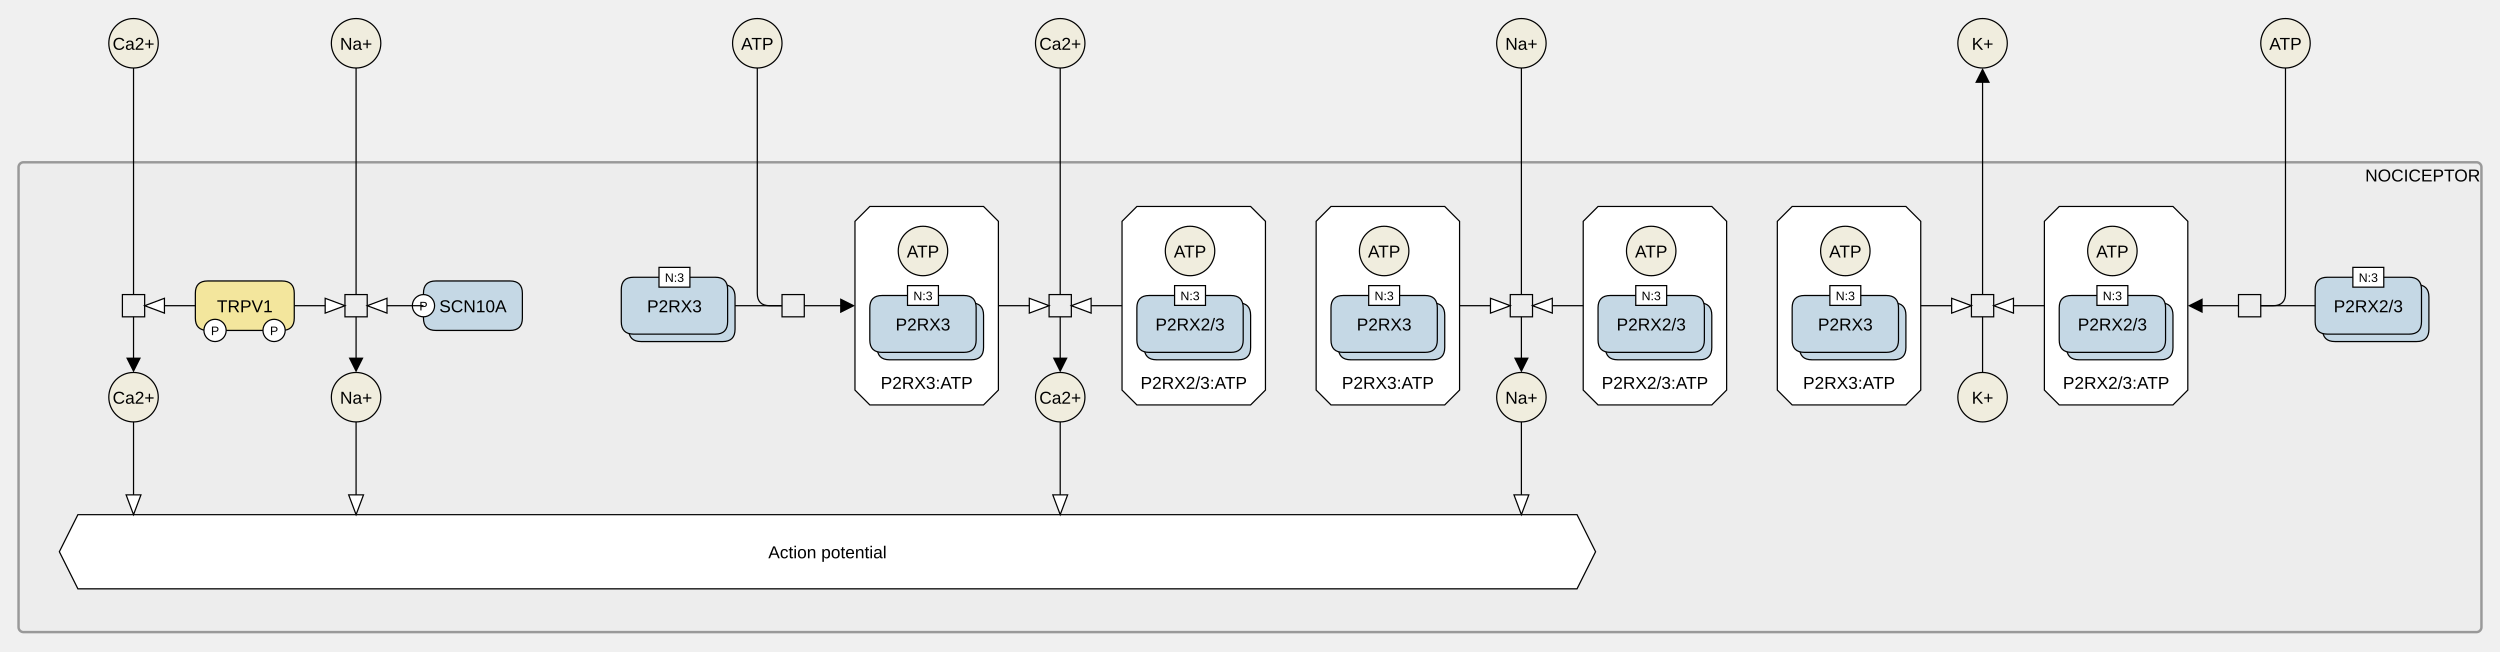
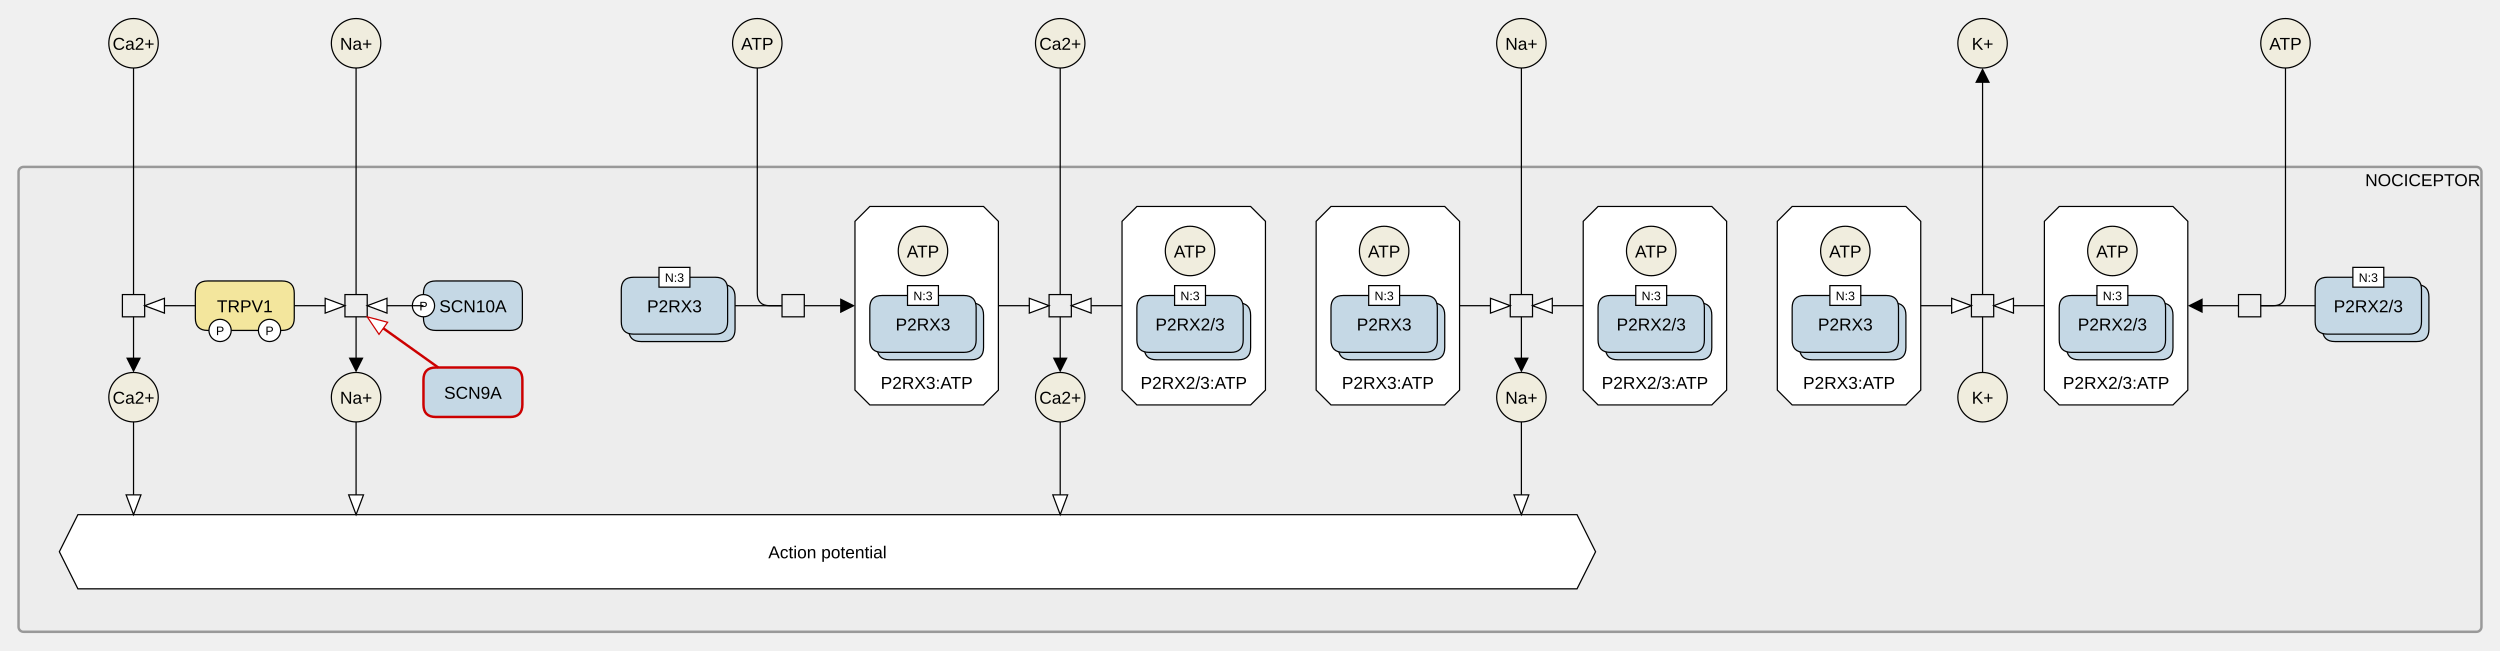
- <svg xmlns="http://www.w3.org/2000/svg" width="2022" height="527" viewBox="0 0 2022 527" stroke-linecap="butt" stroke-miterlimit="10">
+ <svg xmlns="http://www.w3.org/2000/svg" width="2022" height="526" viewBox="0 0 2022 526" stroke-linecap="butt" stroke-miterlimit="10">
  <g transform="translate(-25,-25)">
-     <path d="M40 160.25 C40 158.041 41.791 156.25 44 156.25 L2028 156.25 C2030.209 156.25 2032 158.041 2032 160.25 L2032 532.25 C2032 534.459 2030.209 536.25 2028 536.25 L44 536.25 C41.791 536.25 40 534.459 40 532.25 Z" fill="#999999" fill-opacity="0.031" stroke="none" />
-     <path d="M40 160.25 C40 158.041 41.791 156.25 44 156.25 L2028 156.25 C2030.209 156.25 2032 158.041 2032 160.25 L2032 532.25 C2032 534.459 2030.209 536.25 2028 536.25 L44 536.25 C41.791 536.25 40 534.459 40 532.25 Z" fill="none" stroke="#999999" stroke-width="2" />
-     <text x="1984.5" y="171.791" text-anchor="middle" font-family="'Dialog', Arial, Helvetica, sans-serif" font-size="14" fill="#000000" stroke="none" xml:space="preserve">NOCICEPTOR</text>
+     <path d="M40 164 C40 161.791 41.791 160 44 160 L2028 160 C2030.209 160 2032 161.791 2032 164 L2032 532 C2032 534.209 2030.209 536 2028 536 L44 536 C41.791 536 40 534.209 40 532 Z" fill="#999999" fill-opacity="0.031" stroke="none" />
+     <path d="M40 164 C40 161.791 41.791 160 44 160 L2028 160 C2030.209 160 2032 161.791 2032 164 L2032 532 C2032 534.209 2030.209 536 2028 536 L44 536 C41.791 536 40 534.209 40 532 Z" fill="none" stroke="#999999" stroke-width="2" />
+     <text x="1984.5" y="175.541" text-anchor="middle" font-family="'Dialog', Arial, Helvetica, sans-serif" font-size="14" fill="#000000" stroke="none" xml:space="preserve">NOCICEPTOR</text>
    <path d="M728.5 192 L820.5 192 L832.5 204 L832.5 340.5 L820.5 352.5 L728.5 352.5 L716.5 340.5 L716.5 204 Z" fill="#FFFFFF" stroke="none" />
    <path d="M728.5 192 L820.5 192 L832.5 204 L832.5 340.5 L820.5 352.5 L728.5 352.5 L716.5 340.5 L716.5 204 Z" fill="none" stroke="#000000" />
    <text x="774.5" y="339.541" text-anchor="middle" font-family="'Dialog', Arial, Helvetica, sans-serif" font-size="14" fill="#000000" stroke="none" xml:space="preserve">P2RX3:ATP</text>
    <path d="M734.5 280 Q734.5 270 744.5 270 L810.5 270 Q820.5 270 820.5 280 L820.5 306 Q820.5 316 810.5 316 L744.5 316 Q734.5 316 734.5 306 Z" fill="#C5D8E5" stroke="none" />
    <path d="M734.5 280 Q734.5 270 744.5 270 L810.5 270 Q820.5 270 820.5 280 L820.5 306 Q820.5 316 810.5 316 L744.5 316 Q734.5 316 734.5 306 Z" fill="none" stroke="#000000" />
    <path d="M728.5 274 Q728.5 264 738.5 264 L804.5 264 Q814.5 264 814.5 274 L814.5 300 Q814.5 310 804.5 310 L738.5 310 Q728.5 310 728.5 300 Z" fill="#C5D8E5" stroke="none" />
    <path d="M728.5 274 Q728.5 264 738.5 264 L804.5 264 Q814.5 264 814.5 274 L814.5 300 Q814.5 310 804.5 310 L738.5 310 Q728.5 310 728.5 300 Z" fill="none" stroke="#000000" />
    <text x="771.5" y="292.291" text-anchor="middle" font-family="'Dialog', Arial, Helvetica, sans-serif" font-size="14" fill="#000000" stroke="none" xml:space="preserve">P2RX3</text>
    <path d="M759 256 L784 256 L784 272 L759 272 Z" fill="#FFFFFF" stroke="none" />
    <path d="M759 256 L784 256 L784 272 L759 272 Z" fill="none" stroke="#000000" />
    <text x="771.5" y="267.779" text-anchor="middle" font-family="'Dialog', Arial, Helvetica, sans-serif" font-size="10" fill="#000000" stroke="none" xml:space="preserve">N:3</text>
    <path d="M751.5 228 C751.5 216.954 760.454 208 771.5 208 L771.5 208 C782.546 208 791.5 216.954 791.5 228 L791.5 228 C791.5 239.046 782.546 248 771.5 248 L771.5 248 C760.454 248 751.5 239.046 751.5 228 Z" fill="#F0EDDE" stroke="none" />
    <path d="M751.5 228 C751.5 216.954 760.454 208 771.5 208 L771.5 208 C782.546 208 791.5 216.954 791.5 228 L791.5 228 C791.5 239.046 782.546 248 771.5 248 L771.5 248 C760.454 248 751.5 239.046 751.5 228 Z" fill="none" stroke="#000000" />
    <text x="771.5" y="233.291" text-anchor="middle" font-family="'Dialog', Arial, Helvetica, sans-serif" font-size="14" fill="#000000" stroke="none" xml:space="preserve">ATP</text>
    <path d="M1690.5 192 L1782.5 192 L1794.5 204 L1794.5 340.5 L1782.5 352.5 L1690.5 352.5 L1678.5 340.5 L1678.5 204 Z" fill="#FFFFFF" stroke="none" />
    <path d="M1690.5 192 L1782.5 192 L1794.5 204 L1794.5 340.5 L1782.5 352.5 L1690.5 352.5 L1678.5 340.5 L1678.5 204 Z" fill="none" stroke="#000000" />
    <text x="1736.5" y="339.541" text-anchor="middle" font-family="'Dialog', Arial, Helvetica, sans-serif" font-size="14" fill="#000000" stroke="none" xml:space="preserve">P2RX2/3:ATP</text>
    <path d="M1696.5 280 Q1696.5 270 1706.5 270 L1772.5 270 Q1782.5 270 1782.5 280 L1782.5 306 Q1782.5 316 1772.5 316 L1706.5 316 Q1696.5 316 1696.5 306 Z" fill="#C5D8E5" stroke="none" />
    <path d="M1696.5 280 Q1696.5 270 1706.5 270 L1772.5 270 Q1782.5 270 1782.5 280 L1782.5 306 Q1782.5 316 1772.5 316 L1706.5 316 Q1696.5 316 1696.5 306 Z" fill="none" stroke="#000000" />
    <path d="M1690.5 274 Q1690.5 264 1700.5 264 L1766.5 264 Q1776.5 264 1776.5 274 L1776.5 300 Q1776.5 310 1766.5 310 L1700.5 310 Q1690.5 310 1690.5 300 Z" fill="#C5D8E5" stroke="none" />
    <path d="M1690.5 274 Q1690.5 264 1700.5 264 L1766.5 264 Q1776.5 264 1776.5 274 L1776.5 300 Q1776.5 310 1766.5 310 L1700.5 310 Q1690.5 310 1690.5 300 Z" fill="none" stroke="#000000" />
    <text x="1733.5" y="292.291" text-anchor="middle" font-family="'Dialog', Arial, Helvetica, sans-serif" font-size="14" fill="#000000" stroke="none" xml:space="preserve">P2RX2/3</text>
    <path d="M1721 256 L1746 256 L1746 272 L1721 272 Z" fill="#FFFFFF" stroke="none" />
    <path d="M1721 256 L1746 256 L1746 272 L1721 272 Z" fill="none" stroke="#000000" />
    <text x="1733.5" y="267.779" text-anchor="middle" font-family="'Dialog', Arial, Helvetica, sans-serif" font-size="10" fill="#000000" stroke="none" xml:space="preserve">N:3</text>
    <path d="M1713.5 228 C1713.5 216.954 1722.454 208 1733.5 208 L1733.5 208 C1744.546 208 1753.5 216.954 1753.5 228 L1753.5 228 C1753.5 239.046 1744.546 248 1733.5 248 L1733.5 248 C1722.454 248 1713.5 239.046 1713.5 228 Z" fill="#F0EDDE" stroke="none" />
    <path d="M1713.5 228 C1713.5 216.954 1722.454 208 1733.5 208 L1733.5 208 C1744.546 208 1753.5 216.954 1753.5 228 L1753.5 228 C1753.5 239.046 1744.546 248 1733.5 248 L1733.5 248 C1722.454 248 1713.5 239.046 1713.5 228 Z" fill="none" stroke="#000000" />
    <text x="1733.5" y="233.291" text-anchor="middle" font-family="'Dialog', Arial, Helvetica, sans-serif" font-size="14" fill="#000000" stroke="none" xml:space="preserve">ATP</text>
    <path d="M113 346.25 C113 335.204 121.954 326.25 133 326.25 L133 326.25 C144.046 326.25 153 335.204 153 346.25 L153 346.25 C153 357.296 144.046 366.25 133 366.25 L133 366.25 C121.954 366.25 113 357.296 113 346.25 Z" fill="#F0EDDE" stroke="none" />
    <path d="M113 346.25 C113 335.204 121.954 326.25 133 326.25 L133 326.25 C144.046 326.25 153 335.204 153 346.25 L153 346.25 C153 357.296 144.046 366.25 133 366.25 L133 366.25 C121.954 366.25 113 357.296 113 346.25 Z" fill="none" stroke="#000000" />
    <text x="133" y="351.541" text-anchor="middle" font-family="'Dialog', Arial, Helvetica, sans-serif" font-size="14" fill="#000000" stroke="none" xml:space="preserve">Ca2+</text>
    <path d="M293 346.25 C293 335.204 301.954 326.25 313 326.25 L313 326.25 C324.046 326.25 333 335.204 333 346.25 L333 346.25 C333 357.296 324.046 366.25 313 366.25 L313 366.25 C301.954 366.25 293 357.296 293 346.25 Z" fill="#F0EDDE" stroke="none" />
    <path d="M293 346.25 C293 335.204 301.954 326.25 313 326.25 L313 326.25 C324.046 326.25 333 335.204 333 346.25 L333 346.25 C333 357.296 324.046 366.25 313 366.25 L313 366.25 C301.954 366.25 293 357.296 293 346.25 Z" fill="none" stroke="#000000" />
    <text x="313" y="351.541" text-anchor="middle" font-family="'Dialog', Arial, Helvetica, sans-serif" font-size="14" fill="#000000" stroke="none" xml:space="preserve">Na+</text>
    <path d="M183 262.25 Q183 252.25 193 252.25 L253 252.25 Q263 252.25 263 262.25 L263 282.25 Q263 292.25 253 292.25 L193 292.25 Q183 292.25 183 282.25 Z" fill="#F3E69D" stroke="none" />
    <path d="M183 262.25 Q183 252.25 193 252.25 L253 252.25 Q263 252.25 263 262.25 L263 282.25 Q263 292.25 253 292.25 L193 292.25 Q183 292.25 183 282.25 Z" fill="none" stroke="#000000" />
    <text x="223" y="277.541" text-anchor="middle" font-family="'Dialog', Arial, Helvetica, sans-serif" font-size="14" fill="#000000" stroke="none" xml:space="preserve">TRPV1</text>
-     <path d="M189.928 292.25 C189.928 287.279 193.957 283.25 198.928 283.25 L198.928 283.25 C203.898 283.25 207.928 287.279 207.928 292.25 L207.928 292.25 C207.928 297.221 203.898 301.25 198.928 301.25 L198.928 301.25 C193.957 301.25 189.928 297.221 189.928 292.25 Z" fill="#FFFFFF" stroke="none" />
-     <path d="M189.928 292.25 C189.928 287.279 193.957 283.25 198.928 283.25 L198.928 283.25 C203.898 283.25 207.928 287.279 207.928 292.25 L207.928 292.25 C207.928 297.221 203.898 301.25 198.928 301.25 L198.928 301.25 C193.957 301.25 189.928 297.221 189.928 292.25 Z" fill="none" stroke="#000000" />
-     <text x="198.928" y="296.029" text-anchor="middle" font-family="'Dialog', Arial, Helvetica, sans-serif" font-size="10" fill="#000000" stroke="none" xml:space="preserve">P</text>
-     <path d="M237.677 292.25 C237.677 287.279 241.706 283.25 246.677 283.25 L246.677 283.25 C251.647 283.25 255.677 287.279 255.677 292.25 L255.677 292.25 C255.677 297.221 251.647 301.25 246.677 301.25 L246.677 301.25 C241.706 301.25 237.677 297.221 237.677 292.25 Z" fill="#FFFFFF" stroke="none" />
-     <path d="M237.677 292.25 C237.677 287.279 241.706 283.25 246.677 283.25 L246.677 283.25 C251.647 283.25 255.677 287.279 255.677 292.25 L255.677 292.25 C255.677 297.221 251.647 301.25 246.677 301.25 L246.677 301.25 C241.706 301.25 237.677 297.221 237.677 292.25 Z" fill="none" stroke="#000000" />
-     <text x="246.677" y="296.029" text-anchor="middle" font-family="'Dialog', Arial, Helvetica, sans-serif" font-size="10" fill="#000000" stroke="none" xml:space="preserve">P</text>
+     <path d="M194 292.25 C194 287.279 198.029 283.25 203 283.25 L203 283.25 C207.971 283.25 212 287.279 212 292.25 L212 292.25 C212 297.221 207.971 301.25 203 301.25 L203 301.25 C198.029 301.25 194 297.221 194 292.25 Z" fill="#FFFFFF" stroke="none" />
+     <path d="M194 292.25 C194 287.279 198.029 283.25 203 283.25 L203 283.25 C207.971 283.25 212 287.279 212 292.25 L212 292.25 C212 297.221 207.971 301.25 203 301.25 L203 301.25 C198.029 301.25 194 297.221 194 292.25 Z" fill="none" stroke="#000000" />
+     <text x="203" y="296.029" text-anchor="middle" font-family="'Dialog', Arial, Helvetica, sans-serif" font-size="10" fill="#000000" stroke="none" xml:space="preserve">P</text>
+     <path d="M234 292.25 C234 287.279 238.029 283.25 243 283.25 L243 283.25 C247.971 283.25 252 287.279 252 292.25 L252 292.25 C252 297.221 247.971 301.25 243 301.25 L243 301.25 C238.029 301.25 234 297.221 234 292.25 Z" fill="#FFFFFF" stroke="none" />
+     <path d="M234 292.25 C234 287.279 238.029 283.25 243 283.25 L243 283.25 C247.971 283.25 252 287.279 252 292.25 L252 292.25 C252 297.221 247.971 301.25 243 301.25 L243 301.25 C238.029 301.25 234 297.221 234 292.25 Z" fill="none" stroke="#000000" />
+     <text x="243" y="296.029" text-anchor="middle" font-family="'Dialog', Arial, Helvetica, sans-serif" font-size="10" fill="#000000" stroke="none" xml:space="preserve">P</text>
    <path d="M88 441.25 L1300.5 441.25 L1315.5 471.25 L1300.5 501.25 L88 501.25 L73 471.25 Z" fill="#FFFFFF" stroke="none" />
    <path d="M88 441.25 L1300.5 441.25 L1315.5 471.25 L1300.5 501.25 L88 501.25 L73 471.25 Z" fill="none" stroke="#000000" />
    <text x="694.25" y="476.541" text-anchor="middle" font-family="'Dialog', Arial, Helvetica, sans-serif" font-size="14" fill="#000000" stroke="none" xml:space="preserve">Action potential</text>
    <path d="M533.5 265.25 Q533.5 255.25 543.5 255.25 L609.5 255.25 Q619.5 255.25 619.5 265.25 L619.5 291.25 Q619.5 301.25 609.5 301.25 L543.5 301.25 Q533.5 301.25 533.5 291.25 Z" fill="#C5D8E5" stroke="none" />
    <path d="M533.5 265.25 Q533.5 255.25 543.5 255.25 L609.5 255.25 Q619.5 255.25 619.5 265.25 L619.5 291.25 Q619.5 301.25 609.5 301.25 L543.5 301.25 Q533.5 301.25 533.5 291.25 Z" fill="none" stroke="#000000" />
    <path d="M527.5 259.25 Q527.5 249.25 537.5 249.25 L603.5 249.25 Q613.5 249.25 613.5 259.25 L613.5 285.25 Q613.5 295.25 603.5 295.25 L537.5 295.25 Q527.5 295.25 527.5 285.25 Z" fill="#C5D8E5" stroke="none" />
    <path d="M527.5 259.25 Q527.5 249.25 537.5 249.25 L603.5 249.25 Q613.5 249.25 613.5 259.25 L613.5 285.25 Q613.5 295.25 603.5 295.25 L537.5 295.25 Q527.5 295.25 527.5 285.25 Z" fill="none" stroke="#000000" />
    <text x="570.5" y="277.541" text-anchor="middle" font-family="'Dialog', Arial, Helvetica, sans-serif" font-size="14" fill="#000000" stroke="none" xml:space="preserve">P2RX3</text>
    <path d="M558 241.25 L583 241.25 L583 257.25 L558 257.25 Z" fill="#FFFFFF" stroke="none" />
    <path d="M558 241.25 L583 241.25 L583 257.25 L558 257.25 Z" fill="none" stroke="#000000" />
    <text x="570.5" y="253.03" text-anchor="middle" font-family="'Dialog', Arial, Helvetica, sans-serif" font-size="10" fill="#000000" stroke="none" xml:space="preserve">N:3</text>
    <path d="M862.5 346.25 C862.5 335.204 871.454 326.25 882.5 326.25 L882.5 326.25 C893.546 326.25 902.5 335.204 902.5 346.25 L902.5 346.25 C902.5 357.296 893.546 366.25 882.5 366.25 L882.5 366.25 C871.454 366.25 862.5 357.296 862.5 346.25 Z" fill="#F0EDDE" stroke="none" />
    <path d="M862.5 346.25 C862.5 335.204 871.454 326.25 882.5 326.25 L882.5 326.25 C893.546 326.25 902.5 335.204 902.5 346.25 L902.5 346.25 C902.5 357.296 893.546 366.25 882.5 366.25 L882.5 366.25 C871.454 366.25 862.5 357.296 862.5 346.25 Z" fill="none" stroke="#000000" />
    <text x="882.5" y="351.541" text-anchor="middle" font-family="'Dialog', Arial, Helvetica, sans-serif" font-size="14" fill="#000000" stroke="none" xml:space="preserve">Ca2+</text>
    <path d="M1235.5 346.25 C1235.5 335.204 1244.454 326.25 1255.5 326.25 L1255.5 326.25 C1266.546 326.25 1275.5 335.204 1275.5 346.25 L1275.5 346.25 C1275.5 357.296 1266.546 366.25 1255.5 366.25 L1255.5 366.25 C1244.454 366.25 1235.5 357.296 1235.5 346.25 Z" fill="#F0EDDE" stroke="none" />
    <path d="M1235.5 346.25 C1235.5 335.204 1244.454 326.25 1255.5 326.25 L1255.5 326.25 C1266.546 326.25 1275.5 335.204 1275.5 346.25 L1275.5 346.25 C1275.5 357.296 1266.546 366.25 1255.5 366.25 L1255.5 366.25 C1244.454 366.25 1235.5 357.296 1235.5 346.25 Z" fill="none" stroke="#000000" />
    <text x="1255.5" y="351.541" text-anchor="middle" font-family="'Dialog', Arial, Helvetica, sans-serif" font-size="14" fill="#000000" stroke="none" xml:space="preserve">Na+</text>
    <path d="M1608.5 346.25 C1608.5 335.204 1617.454 326.25 1628.5 326.25 L1628.5 326.25 C1639.546 326.25 1648.5 335.204 1648.5 346.25 L1648.5 346.25 C1648.5 357.296 1639.546 366.25 1628.5 366.25 L1628.5 366.25 C1617.454 366.25 1608.5 357.296 1608.5 346.25 Z" fill="#F0EDDE" stroke="none" />
    <path d="M1608.5 346.25 C1608.5 335.204 1617.454 326.25 1628.5 326.25 L1628.5 326.25 C1639.546 326.25 1648.5 335.204 1648.5 346.25 L1648.5 346.25 C1648.5 357.296 1639.546 366.25 1628.5 366.25 L1628.5 366.25 C1617.454 366.25 1608.5 357.296 1608.5 346.25 Z" fill="none" stroke="#000000" />
    <text x="1628.5" y="351.541" text-anchor="middle" font-family="'Dialog', Arial, Helvetica, sans-serif" font-size="14" fill="#000000" stroke="none" xml:space="preserve">K+</text>
    <path d="M1903.5 265.25 Q1903.5 255.25 1913.5 255.25 L1979.5 255.25 Q1989.5 255.25 1989.5 265.25 L1989.5 291.25 Q1989.5 301.25 1979.5 301.25 L1913.5 301.25 Q1903.5 301.25 1903.5 291.25 Z" fill="#C5D8E5" stroke="none" />
    <path d="M1903.5 265.25 Q1903.5 255.25 1913.5 255.25 L1979.5 255.25 Q1989.5 255.25 1989.5 265.25 L1989.5 291.25 Q1989.5 301.25 1979.5 301.25 L1913.5 301.25 Q1903.5 301.25 1903.5 291.25 Z" fill="none" stroke="#000000" />
    <path d="M1897.5 259.25 Q1897.5 249.25 1907.5 249.25 L1973.5 249.25 Q1983.5 249.25 1983.5 259.25 L1983.5 285.25 Q1983.5 295.25 1973.5 295.25 L1907.5 295.25 Q1897.5 295.25 1897.5 285.25 Z" fill="#C5D8E5" stroke="none" />
    <path d="M1897.5 259.25 Q1897.5 249.25 1907.5 249.25 L1973.5 249.25 Q1983.5 249.25 1983.5 259.25 L1983.5 285.25 Q1983.5 295.25 1973.5 295.25 L1907.5 295.25 Q1897.5 295.25 1897.5 285.25 Z" fill="none" stroke="#000000" />
    <text x="1940.5" y="277.541" text-anchor="middle" font-family="'Dialog', Arial, Helvetica, sans-serif" font-size="14" fill="#000000" stroke="none" xml:space="preserve">P2RX2/3</text>
    <path d="M1928 241.25 L1953 241.25 L1953 257.25 L1928 257.25 Z" fill="#FFFFFF" stroke="none" />
    <path d="M1928 241.25 L1953 241.25 L1953 257.25 L1928 257.25 Z" fill="none" stroke="#000000" />
    <text x="1940.5" y="253.03" text-anchor="middle" font-family="'Dialog', Arial, Helvetica, sans-serif" font-size="10" fill="#000000" stroke="none" xml:space="preserve">N:3</text>
    <path d="M367.5 262.25 Q367.5 252.25 377.5 252.25 L437.5 252.25 Q447.5 252.25 447.5 262.25 L447.5 282.25 Q447.5 292.25 437.5 292.25 L377.5 292.25 Q367.5 292.25 367.5 282.25 Z" fill="#C5D8E5" stroke="none" />
    <path d="M367.5 262.25 Q367.5 252.25 377.5 252.25 L437.5 252.25 Q447.5 252.25 447.5 262.25 L447.5 282.25 Q447.5 292.25 437.5 292.25 L377.5 292.25 Q367.5 292.25 367.5 282.25 Z" fill="none" stroke="#000000" />
    <text x="407.5" y="277.541" text-anchor="middle" font-family="'Dialog', Arial, Helvetica, sans-serif" font-size="14" fill="#000000" stroke="none" xml:space="preserve">SCN10A</text>
    <path d="M358.5 272.25 C358.5 267.279 362.529 263.25 367.5 263.25 L367.5 263.25 C372.471 263.25 376.5 267.279 376.5 272.25 L376.5 272.25 C376.5 277.221 372.471 281.25 367.5 281.25 L367.5 281.25 C362.529 281.25 358.5 277.221 358.5 272.25 Z" fill="#FFFFFF" stroke="none" />
    <path d="M358.5 272.25 C358.5 267.279 362.529 263.25 367.5 263.25 L367.5 263.25 C372.471 263.25 376.5 267.279 376.5 272.25 L376.5 272.25 C376.5 277.221 372.471 281.25 367.5 281.25 L367.5 281.25 C362.529 281.25 358.5 277.221 358.5 272.25 Z" fill="none" stroke="#000000" />
    <text x="367.5" y="276.029" text-anchor="middle" font-family="'Dialog', Arial, Helvetica, sans-serif" font-size="10" fill="#000000" stroke="none" xml:space="preserve">P</text>
    <path d="M1101.5 192 L1193.5 192 L1205.5 204 L1205.5 340.5 L1193.5 352.5 L1101.5 352.5 L1089.5 340.5 L1089.5 204 Z" fill="#FFFFFF" stroke="none" />
    <path d="M1101.5 192 L1193.5 192 L1205.5 204 L1205.5 340.5 L1193.5 352.5 L1101.5 352.5 L1089.5 340.5 L1089.5 204 Z" fill="none" stroke="#000000" />
    <text x="1147.5" y="339.541" text-anchor="middle" font-family="'Dialog', Arial, Helvetica, sans-serif" font-size="14" fill="#000000" stroke="none" xml:space="preserve">P2RX3:ATP</text>
    <path d="M1107.5 280 Q1107.5 270 1117.5 270 L1183.5 270 Q1193.5 270 1193.5 280 L1193.5 306 Q1193.5 316 1183.5 316 L1117.5 316 Q1107.5 316 1107.5 306 Z" fill="#C5D8E5" stroke="none" />
    <path d="M1107.5 280 Q1107.5 270 1117.5 270 L1183.5 270 Q1193.5 270 1193.5 280 L1193.5 306 Q1193.5 316 1183.5 316 L1117.5 316 Q1107.5 316 1107.5 306 Z" fill="none" stroke="#000000" />
    <path d="M1101.5 274 Q1101.5 264 1111.5 264 L1177.5 264 Q1187.5 264 1187.5 274 L1187.5 300 Q1187.5 310 1177.5 310 L1111.5 310 Q1101.5 310 1101.5 300 Z" fill="#C5D8E5" stroke="none" />
    <path d="M1101.5 274 Q1101.5 264 1111.5 264 L1177.5 264 Q1187.5 264 1187.5 274 L1187.5 300 Q1187.5 310 1177.5 310 L1111.5 310 Q1101.5 310 1101.5 300 Z" fill="none" stroke="#000000" />
    <text x="1144.5" y="292.291" text-anchor="middle" font-family="'Dialog', Arial, Helvetica, sans-serif" font-size="14" fill="#000000" stroke="none" xml:space="preserve">P2RX3</text>
    <path d="M1132 256 L1157 256 L1157 272 L1132 272 Z" fill="#FFFFFF" stroke="none" />
    <path d="M1132 256 L1157 256 L1157 272 L1132 272 Z" fill="none" stroke="#000000" />
    <text x="1144.5" y="267.779" text-anchor="middle" font-family="'Dialog', Arial, Helvetica, sans-serif" font-size="10" fill="#000000" stroke="none" xml:space="preserve">N:3</text>
    <path d="M1124.5 228 C1124.5 216.954 1133.454 208 1144.5 208 L1144.5 208 C1155.546 208 1164.5 216.954 1164.5 228 L1164.5 228 C1164.5 239.046 1155.546 248 1144.5 248 L1144.5 248 C1133.454 248 1124.5 239.046 1124.5 228 Z" fill="#F0EDDE" stroke="none" />
    <path d="M1124.5 228 C1124.5 216.954 1133.454 208 1144.5 208 L1144.5 208 C1155.546 208 1164.5 216.954 1164.5 228 L1164.5 228 C1164.5 239.046 1155.546 248 1144.5 248 L1144.5 248 C1133.454 248 1124.5 239.046 1124.5 228 Z" fill="none" stroke="#000000" />
    <text x="1144.5" y="233.291" text-anchor="middle" font-family="'Dialog', Arial, Helvetica, sans-serif" font-size="14" fill="#000000" stroke="none" xml:space="preserve">ATP</text>
    <path d="M1474.5 192 L1566.5 192 L1578.5 204 L1578.5 340.5 L1566.5 352.5 L1474.5 352.5 L1462.5 340.5 L1462.5 204 Z" fill="#FFFFFF" stroke="none" />
    <path d="M1474.5 192 L1566.5 192 L1578.5 204 L1578.5 340.5 L1566.5 352.5 L1474.5 352.5 L1462.5 340.5 L1462.5 204 Z" fill="none" stroke="#000000" />
    <text x="1520.5" y="339.541" text-anchor="middle" font-family="'Dialog', Arial, Helvetica, sans-serif" font-size="14" fill="#000000" stroke="none" xml:space="preserve">P2RX3:ATP</text>
    <path d="M1480.5 280 Q1480.5 270 1490.5 270 L1556.5 270 Q1566.5 270 1566.5 280 L1566.5 306 Q1566.5 316 1556.5 316 L1490.5 316 Q1480.5 316 1480.5 306 Z" fill="#C5D8E5" stroke="none" />
    <path d="M1480.5 280 Q1480.5 270 1490.5 270 L1556.5 270 Q1566.5 270 1566.5 280 L1566.5 306 Q1566.5 316 1556.5 316 L1490.5 316 Q1480.5 316 1480.5 306 Z" fill="none" stroke="#000000" />
    <path d="M1474.5 274 Q1474.5 264 1484.5 264 L1550.5 264 Q1560.5 264 1560.5 274 L1560.5 300 Q1560.5 310 1550.5 310 L1484.5 310 Q1474.5 310 1474.5 300 Z" fill="#C5D8E5" stroke="none" />
    <path d="M1474.5 274 Q1474.5 264 1484.5 264 L1550.5 264 Q1560.5 264 1560.5 274 L1560.5 300 Q1560.5 310 1550.5 310 L1484.5 310 Q1474.5 310 1474.5 300 Z" fill="none" stroke="#000000" />
    <text x="1517.5" y="292.291" text-anchor="middle" font-family="'Dialog', Arial, Helvetica, sans-serif" font-size="14" fill="#000000" stroke="none" xml:space="preserve">P2RX3</text>
    <path d="M1505 256 L1530 256 L1530 272 L1505 272 Z" fill="#FFFFFF" stroke="none" />
    <path d="M1505 256 L1530 256 L1530 272 L1505 272 Z" fill="none" stroke="#000000" />
    <text x="1517.5" y="267.779" text-anchor="middle" font-family="'Dialog', Arial, Helvetica, sans-serif" font-size="10" fill="#000000" stroke="none" xml:space="preserve">N:3</text>
    <path d="M1497.5 228 C1497.5 216.954 1506.454 208 1517.5 208 L1517.5 208 C1528.546 208 1537.5 216.954 1537.5 228 L1537.5 228 C1537.5 239.046 1528.546 248 1517.5 248 L1517.5 248 C1506.454 248 1497.5 239.046 1497.5 228 Z" fill="#F0EDDE" stroke="none" />
    <path d="M1497.5 228 C1497.5 216.954 1506.454 208 1517.5 208 L1517.5 208 C1528.546 208 1537.5 216.954 1537.5 228 L1537.5 228 C1537.5 239.046 1528.546 248 1517.5 248 L1517.5 248 C1506.454 248 1497.5 239.046 1497.5 228 Z" fill="none" stroke="#000000" />
    <text x="1517.5" y="233.291" text-anchor="middle" font-family="'Dialog', Arial, Helvetica, sans-serif" font-size="14" fill="#000000" stroke="none" xml:space="preserve">ATP</text>
    <path d="M944.5 192 L1036.5 192 L1048.5 204 L1048.5 340.5 L1036.5 352.5 L944.5 352.5 L932.5 340.5 L932.5 204 Z" fill="#FFFFFF" stroke="none" />
    <path d="M944.5 192 L1036.5 192 L1048.5 204 L1048.5 340.5 L1036.5 352.5 L944.5 352.5 L932.5 340.5 L932.5 204 Z" fill="none" stroke="#000000" />
    <text x="990.5" y="339.541" text-anchor="middle" font-family="'Dialog', Arial, Helvetica, sans-serif" font-size="14" fill="#000000" stroke="none" xml:space="preserve">P2RX2/3:ATP</text>
    <path d="M950.5 280 Q950.5 270 960.5 270 L1026.5 270 Q1036.5 270 1036.5 280 L1036.5 306 Q1036.5 316 1026.5 316 L960.5 316 Q950.5 316 950.5 306 Z" fill="#C5D8E5" stroke="none" />
    <path d="M950.5 280 Q950.5 270 960.5 270 L1026.5 270 Q1036.5 270 1036.5 280 L1036.5 306 Q1036.5 316 1026.5 316 L960.5 316 Q950.5 316 950.5 306 Z" fill="none" stroke="#000000" />
    <path d="M944.5 274 Q944.5 264 954.5 264 L1020.5 264 Q1030.5 264 1030.5 274 L1030.5 300 Q1030.5 310 1020.5 310 L954.5 310 Q944.5 310 944.5 300 Z" fill="#C5D8E5" stroke="none" />
    <path d="M944.5 274 Q944.5 264 954.5 264 L1020.5 264 Q1030.5 264 1030.5 274 L1030.5 300 Q1030.5 310 1020.5 310 L954.5 310 Q944.5 310 944.5 300 Z" fill="none" stroke="#000000" />
    <text x="987.5" y="292.291" text-anchor="middle" font-family="'Dialog', Arial, Helvetica, sans-serif" font-size="14" fill="#000000" stroke="none" xml:space="preserve">P2RX2/3</text>
    <path d="M975 256 L1000 256 L1000 272 L975 272 Z" fill="#FFFFFF" stroke="none" />
    <path d="M975 256 L1000 256 L1000 272 L975 272 Z" fill="none" stroke="#000000" />
    <text x="987.5" y="267.779" text-anchor="middle" font-family="'Dialog', Arial, Helvetica, sans-serif" font-size="10" fill="#000000" stroke="none" xml:space="preserve">N:3</text>
    <path d="M967.5 228 C967.5 216.954 976.454 208 987.5 208 L987.5 208 C998.546 208 1007.5 216.954 1007.5 228 L1007.5 228 C1007.5 239.046 998.546 248 987.5 248 L987.5 248 C976.454 248 967.5 239.046 967.5 228 Z" fill="#F0EDDE" stroke="none" />
    <path d="M967.5 228 C967.5 216.954 976.454 208 987.5 208 L987.5 208 C998.546 208 1007.5 216.954 1007.5 228 L1007.5 228 C1007.5 239.046 998.546 248 987.5 248 L987.5 248 C976.454 248 967.5 239.046 967.5 228 Z" fill="none" stroke="#000000" />
    <text x="987.5" y="233.291" text-anchor="middle" font-family="'Dialog', Arial, Helvetica, sans-serif" font-size="14" fill="#000000" stroke="none" xml:space="preserve">ATP</text>
    <path d="M1317.5 192 L1409.5 192 L1421.5 204 L1421.5 340.5 L1409.5 352.5 L1317.5 352.5 L1305.5 340.5 L1305.5 204 Z" fill="#FFFFFF" stroke="none" />
    <path d="M1317.5 192 L1409.5 192 L1421.5 204 L1421.5 340.5 L1409.5 352.5 L1317.5 352.5 L1305.5 340.5 L1305.5 204 Z" fill="none" stroke="#000000" />
    <text x="1363.5" y="339.541" text-anchor="middle" font-family="'Dialog', Arial, Helvetica, sans-serif" font-size="14" fill="#000000" stroke="none" xml:space="preserve">P2RX2/3:ATP</text>
    <path d="M1323.5 280 Q1323.5 270 1333.5 270 L1399.5 270 Q1409.5 270 1409.5 280 L1409.5 306 Q1409.5 316 1399.5 316 L1333.5 316 Q1323.5 316 1323.5 306 Z" fill="#C5D8E5" stroke="none" />
    <path d="M1323.5 280 Q1323.5 270 1333.5 270 L1399.5 270 Q1409.5 270 1409.5 280 L1409.5 306 Q1409.5 316 1399.5 316 L1333.5 316 Q1323.5 316 1323.5 306 Z" fill="none" stroke="#000000" />
    <path d="M1317.5 274 Q1317.5 264 1327.5 264 L1393.5 264 Q1403.5 264 1403.5 274 L1403.5 300 Q1403.5 310 1393.5 310 L1327.5 310 Q1317.5 310 1317.5 300 Z" fill="#C5D8E5" stroke="none" />
    <path d="M1317.5 274 Q1317.5 264 1327.5 264 L1393.5 264 Q1403.5 264 1403.5 274 L1403.5 300 Q1403.5 310 1393.5 310 L1327.5 310 Q1317.5 310 1317.5 300 Z" fill="none" stroke="#000000" />
    <text x="1360.5" y="292.291" text-anchor="middle" font-family="'Dialog', Arial, Helvetica, sans-serif" font-size="14" fill="#000000" stroke="none" xml:space="preserve">P2RX2/3</text>
    <path d="M1348 256 L1373 256 L1373 272 L1348 272 Z" fill="#FFFFFF" stroke="none" />
    <path d="M1348 256 L1373 256 L1373 272 L1348 272 Z" fill="none" stroke="#000000" />
    <text x="1360.5" y="267.779" text-anchor="middle" font-family="'Dialog', Arial, Helvetica, sans-serif" font-size="10" fill="#000000" stroke="none" xml:space="preserve">N:3</text>
    <path d="M1340.5 228 C1340.5 216.954 1349.454 208 1360.5 208 L1360.5 208 C1371.546 208 1380.5 216.954 1380.5 228 L1380.5 228 C1380.5 239.046 1371.546 248 1360.5 248 L1360.5 248 C1349.454 248 1340.5 239.046 1340.5 228 Z" fill="#F0EDDE" stroke="none" />
    <path d="M1340.5 228 C1340.5 216.954 1349.454 208 1360.5 208 L1360.5 208 C1371.546 208 1380.5 216.954 1380.5 228 L1380.5 228 C1380.5 239.046 1371.546 248 1360.5 248 L1360.5 248 C1349.454 248 1340.5 239.046 1340.5 228 Z" fill="none" stroke="#000000" />
    <text x="1360.5" y="233.291" text-anchor="middle" font-family="'Dialog', Arial, Helvetica, sans-serif" font-size="14" fill="#000000" stroke="none" xml:space="preserve">ATP</text>
    <path d="M124 263.25 L142 263.25 L142 281.25 L124 281.25 Z" fill="none" stroke="#000000" />
    <path d="M304 263.25 L322 263.25 L322 281.25 L304 281.25 Z" fill="none" stroke="#000000" />
    <path d="M657.5 263.25 L675.5 263.25 L675.5 281.25 L657.5 281.25 Z" fill="none" stroke="#000000" />
    <path d="M873.5 263.25 L891.5 263.25 L891.5 281.25 L873.5 281.25 Z" fill="none" stroke="#000000" />
    <path d="M1246.5 263.25 L1264.5 263.25 L1264.5 281.25 L1246.5 281.25 Z" fill="none" stroke="#000000" />
    <path d="M1619.5 263.25 L1637.5 263.25 L1637.5 281.25 L1619.5 281.25 Z" fill="none" stroke="#000000" />
    <path d="M1835.5 263.25 L1853.5 263.25 L1853.5 281.25 L1835.5 281.25 Z" fill="none" stroke="#000000" />
+     <path d="M367.5 332.25 Q367.5 322.25 377.5 322.25 L437.5 322.25 Q447.5 322.25 447.5 332.25 L447.5 352.25 Q447.5 362.25 437.5 362.25 L377.5 362.25 Q367.5 362.25 367.5 352.25 Z" fill="#C5D8E5" stroke="none" />
+     <path d="M367.5 332.25 Q367.5 322.25 377.5 322.25 L437.5 322.25 Q447.5 322.25 447.5 332.25 L447.5 352.25 Q447.5 362.25 437.5 362.25 L377.5 362.25 Q367.5 362.25 367.5 352.25 Z" fill="none" stroke="#CC0000" stroke-width="2" />
+     <text x="407.5" y="347.541" text-anchor="middle" font-family="'Dialog', Arial, Helvetica, sans-serif" font-size="14" fill="#000000" stroke="none" xml:space="preserve">SCN9A</text>
    <path d="M293 60 C293 48.954 301.954 40 313 40 L313 40 C324.046 40 333 48.954 333 60 L333 60 C333 71.046 324.046 80 313 80 L313 80 C301.954 80 293 71.046 293 60 Z" fill="#F0EDDE" stroke="none" />
    <path d="M293 60 C293 48.954 301.954 40 313 40 L313 40 C324.046 40 333 48.954 333 60 L333 60 C333 71.046 324.046 80 313 80 L313 80 C301.954 80 293 71.046 293 60 Z" fill="none" stroke="#000000" />
    <text x="313" y="65.291" text-anchor="middle" font-family="'Dialog', Arial, Helvetica, sans-serif" font-size="14" fill="#000000" stroke="none" xml:space="preserve">Na+</text>
    <path d="M113 60 C113 48.954 121.954 40 133 40 L133 40 C144.046 40 153 48.954 153 60 L153 60 C153 71.046 144.046 80 133 80 L133 80 C121.954 80 113 71.046 113 60 Z" fill="#F0EDDE" stroke="none" />
    <path d="M113 60 C113 48.954 121.954 40 133 40 L133 40 C144.046 40 153 48.954 153 60 L153 60 C153 71.046 144.046 80 133 80 L133 80 C121.954 80 113 71.046 113 60 Z" fill="none" stroke="#000000" />
    <text x="133" y="65.291" text-anchor="middle" font-family="'Dialog', Arial, Helvetica, sans-serif" font-size="14" fill="#000000" stroke="none" xml:space="preserve">Ca2+</text>
    <path d="M862.5 60 C862.5 48.954 871.454 40 882.5 40 L882.5 40 C893.546 40 902.5 48.954 902.5 60 L902.5 60 C902.5 71.046 893.546 80 882.5 80 L882.5 80 C871.454 80 862.5 71.046 862.5 60 Z" fill="#F0EDDE" stroke="none" />
    <path d="M862.5 60 C862.5 48.954 871.454 40 882.5 40 L882.5 40 C893.546 40 902.5 48.954 902.5 60 L902.5 60 C902.5 71.046 893.546 80 882.5 80 L882.5 80 C871.454 80 862.5 71.046 862.5 60 Z" fill="none" stroke="#000000" />
    <text x="882.5" y="65.291" text-anchor="middle" font-family="'Dialog', Arial, Helvetica, sans-serif" font-size="14" fill="#000000" stroke="none" xml:space="preserve">Ca2+</text>
    <path d="M617.5 60 C617.5 48.954 626.454 40 637.5 40 L637.5 40 C648.546 40 657.5 48.954 657.5 60 L657.5 60 C657.5 71.046 648.546 80 637.5 80 L637.5 80 C626.454 80 617.5 71.046 617.5 60 Z" fill="#F0EDDE" stroke="none" />
    <path d="M617.5 60 C617.5 48.954 626.454 40 637.5 40 L637.5 40 C648.546 40 657.5 48.954 657.5 60 L657.5 60 C657.5 71.046 648.546 80 637.5 80 L637.5 80 C626.454 80 617.5 71.046 617.5 60 Z" fill="none" stroke="#000000" />
    <text x="637.5" y="65.291" text-anchor="middle" font-family="'Dialog', Arial, Helvetica, sans-serif" font-size="14" fill="#000000" stroke="none" xml:space="preserve">ATP</text>
    <path d="M1235.5 60 C1235.5 48.954 1244.454 40 1255.5 40 L1255.5 40 C1266.546 40 1275.5 48.954 1275.5 60 L1275.5 60 C1275.5 71.046 1266.546 80 1255.5 80 L1255.5 80 C1244.454 80 1235.5 71.046 1235.5 60 Z" fill="#F0EDDE" stroke="none" />
    <path d="M1235.5 60 C1235.5 48.954 1244.454 40 1255.5 40 L1255.5 40 C1266.546 40 1275.5 48.954 1275.5 60 L1275.5 60 C1275.5 71.046 1266.546 80 1255.5 80 L1255.5 80 C1244.454 80 1235.5 71.046 1235.5 60 Z" fill="none" stroke="#000000" />
    <text x="1255.5" y="65.291" text-anchor="middle" font-family="'Dialog', Arial, Helvetica, sans-serif" font-size="14" fill="#000000" stroke="none" xml:space="preserve">Na+</text>
    <path d="M1608.5 60 C1608.5 48.954 1617.454 40 1628.5 40 L1628.5 40 C1639.546 40 1648.5 48.954 1648.5 60 L1648.5 60 C1648.5 71.046 1639.546 80 1628.5 80 L1628.5 80 C1617.454 80 1608.5 71.046 1608.5 60 Z" fill="#F0EDDE" stroke="none" />
    <path d="M1608.5 60 C1608.5 48.954 1617.454 40 1628.5 40 L1628.5 40 C1639.546 40 1648.5 48.954 1648.5 60 L1648.5 60 C1648.5 71.046 1639.546 80 1628.5 80 L1628.5 80 C1617.454 80 1608.5 71.046 1608.5 60 Z" fill="none" stroke="#000000" />
    <text x="1628.5" y="65.291" text-anchor="middle" font-family="'Dialog', Arial, Helvetica, sans-serif" font-size="14" fill="#000000" stroke="none" xml:space="preserve">K+</text>
    <path d="M1853.5 60 C1853.5 48.954 1862.454 40 1873.5 40 L1873.5 40 C1884.546 40 1893.5 48.954 1893.5 60 L1893.5 60 C1893.5 71.046 1884.546 80 1873.5 80 L1873.5 80 C1862.454 80 1853.5 71.046 1853.5 60 Z" fill="#F0EDDE" stroke="none" />
    <path d="M1853.5 60 C1853.5 48.954 1862.454 40 1873.5 40 L1873.5 40 C1884.546 40 1893.5 48.954 1893.5 60 L1893.5 60 C1893.5 71.046 1884.546 80 1873.5 80 L1873.5 80 C1862.454 80 1853.5 71.046 1853.5 60 Z" fill="none" stroke="#000000" />
    <text x="1873.5" y="65.291" text-anchor="middle" font-family="'Dialog', Arial, Helvetica, sans-serif" font-size="14" fill="#000000" stroke="none" xml:space="preserve">ATP</text>
    <path d="M133 80 L133 263.25" fill="none" stroke="#000000" />
    <path d="M133 281.25 L133 315.25" fill="none" stroke="#000000" />
    <path d="M133 326.25 L127 314.25 L139 314.25 Z" fill="#000000" stroke="none" />
    <path d="M183 272.25 L157 272.25" fill="none" stroke="#000000" />
    <path d="M142 272.25 L158 266.25 L158 278.25 Z" fill="white" stroke="#000000" />
    <path d="M313 80 L313 263.25" fill="none" stroke="#000000" />
    <path d="M313 281.25 L313 315.25" fill="none" stroke="#000000" />
    <path d="M313 326.25 L307 314.25 L319 314.25 Z" fill="#000000" stroke="none" />
    <path d="M263 272.25 L289 272.25" fill="none" stroke="#000000" />
    <path d="M304 272.25 L288 278.25 L288 266.25 Z" fill="white" stroke="#000000" />
    <path d="M367.5 272.25 L337 272.25" fill="none" stroke="#000000" />
    <path d="M322 272.25 L338 266.25 L338 278.25 Z" fill="white" stroke="#000000" />
    <path d="M133 366.25 L133 426.25" fill="none" stroke="#000000" />
    <path d="M133 441.25 L127 425.25 L139 425.25 Z" fill="white" stroke="#000000" />
    <path d="M313 366.25 L313 426.25" fill="none" stroke="#000000" />
    <path d="M313 441.25 L307 425.25 L319 425.25 Z" fill="white" stroke="#000000" />
    <path d="M619.5 272.25 L657.5 272.25" fill="none" stroke="#000000" />
    <path d="M675.5 272.25 L705.5 272.25" fill="none" stroke="#000000" />
    <path d="M716.5 272.25 L704.5 278.25 L704.5 266.25 Z" fill="#000000" stroke="none" />
    <path d="M637.5 80 L637.5 262.25 Q637.5 272.25 647.5 272.25 L657.5 272.25" fill="none" stroke="#000000" />
    <path d="M882.5 80 L882.5 263.25" fill="none" stroke="#000000" />
    <path d="M882.5 281.25 L882.5 315.25" fill="none" stroke="#000000" />
    <path d="M882.5 326.25 L876.5 314.25 L888.5 314.25 Z" fill="#000000" stroke="none" />
    <path d="M832.5 272.25 L858.5 272.25" fill="none" stroke="#000000" />
    <path d="M873.5 272.25 L857.5 278.25 L857.5 266.25 Z" fill="white" stroke="#000000" />
    <path d="M932.5 272.25 L906.5 272.25" fill="none" stroke="#000000" />
    <path d="M891.5 272.25 L907.5 266.25 L907.5 278.25 Z" fill="white" stroke="#000000" />
    <path d="M1255.5 80 L1255.5 263.25" fill="none" stroke="#000000" />
    <path d="M1255.5 281.25 L1255.5 315.25" fill="none" stroke="#000000" />
    <path d="M1255.5 326.25 L1249.5 314.25 L1261.5 314.25 Z" fill="#000000" stroke="none" />
    <path d="M1205.5 272.25 L1231.5 272.25" fill="none" stroke="#000000" />
    <path d="M1246.5 272.25 L1230.5 278.25 L1230.5 266.25 Z" fill="white" stroke="#000000" />
    <path d="M1305.5 272.25 L1279.5 272.25" fill="none" stroke="#000000" />
    <path d="M1264.5 272.25 L1280.5 266.25 L1280.5 278.25 Z" fill="white" stroke="#000000" />
    <path d="M1628.5 326.25 L1628.5 281.25" fill="none" stroke="#000000" />
    <path d="M1628.5 263.25 L1628.5 91" fill="none" stroke="#000000" />
    <path d="M1628.5 80 L1634.5 92 L1622.5 92 Z" fill="#000000" stroke="none" />
    <path d="M1578.5 272.25 L1604.5 272.25" fill="none" stroke="#000000" />
    <path d="M1619.5 272.25 L1603.5 278.25 L1603.5 266.25 Z" fill="white" stroke="#000000" />
    <path d="M1678.5 272.25 L1652.5 272.25" fill="none" stroke="#000000" />
    <path d="M1637.5 272.25 L1653.5 266.25 L1653.5 278.25 Z" fill="white" stroke="#000000" />
    <path d="M1897.5 272.25 L1853.5 272.25" fill="none" stroke="#000000" />
    <path d="M1835.5 272.25 L1805.5 272.25" fill="none" stroke="#000000" />
    <path d="M1794.5 272.25 L1806.5 266.25 L1806.5 278.25 Z" fill="#000000" stroke="none" />
    <path d="M1873.5 80 L1873.5 262.25 Q1873.5 272.25 1863.5 272.25 L1853.5 272.25" fill="none" stroke="#000000" />
    <path d="M882.5 366.25 L882.5 426.25" fill="none" stroke="#000000" />
    <path d="M882.5 441.25 L876.5 425.25 L888.5 425.25 Z" fill="white" stroke="#000000" />
    <path d="M1255.5 366.25 L1255.5 426.25" fill="none" stroke="#000000" />
    <path d="M1255.5 441.25 L1249.5 425.25 L1261.5 425.25 Z" fill="white" stroke="#000000" />
+     <path d="M379.467 322.25 L334.211 289.962" fill="none" stroke="#CC0000" stroke-width="2" />
+     <path d="M322 281.25 L338.51 285.658 L331.54 295.427 Z" fill="white" stroke="#CC0000" />
  </g>
</svg>
